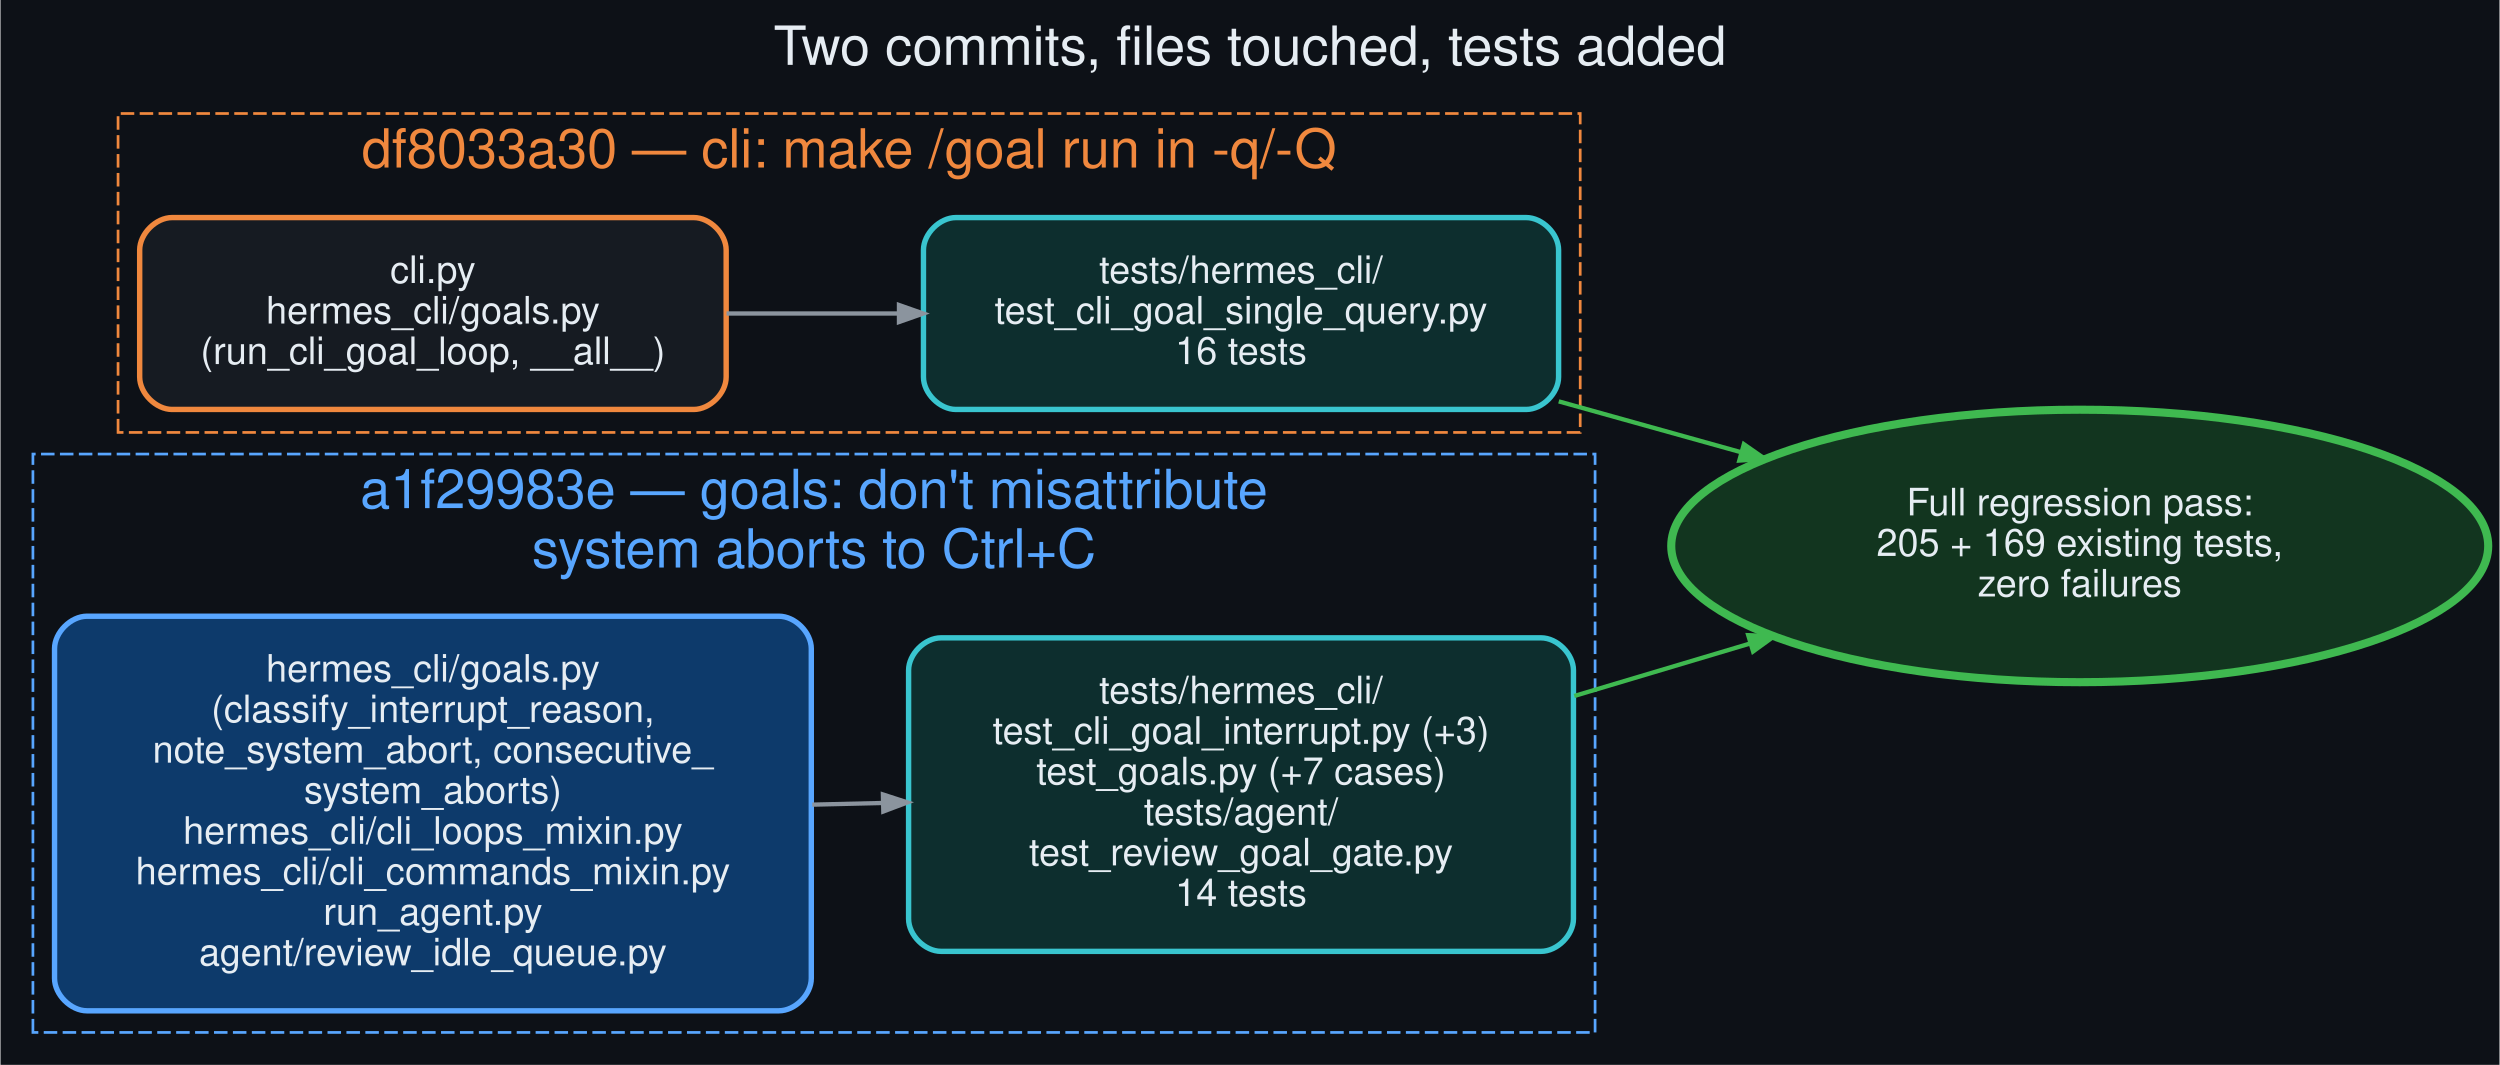
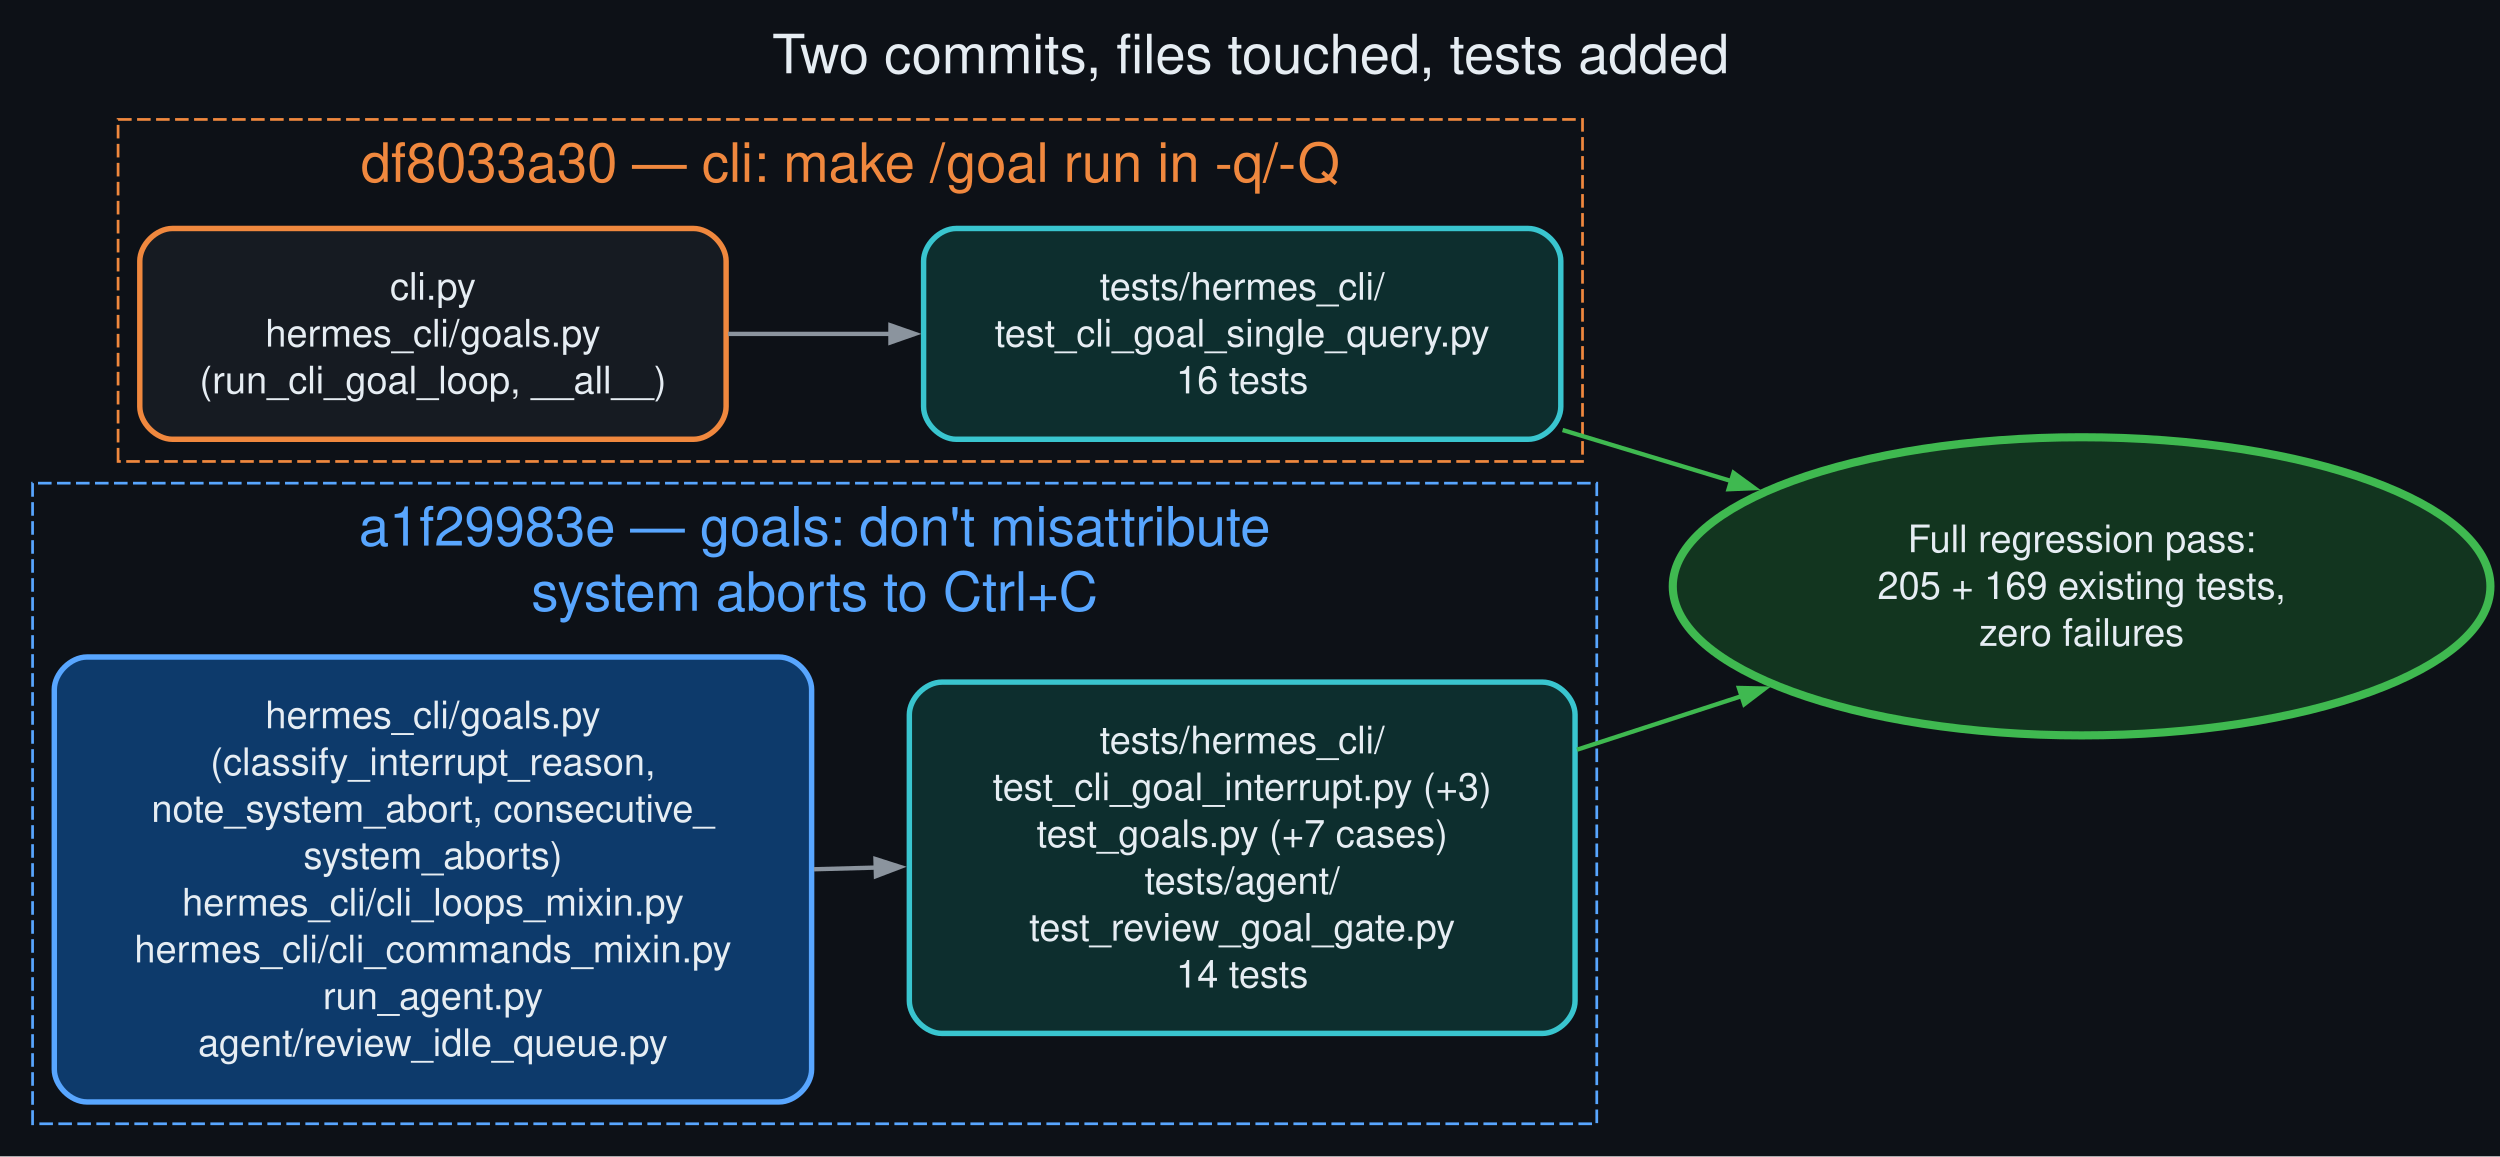
- <svg xmlns="http://www.w3.org/2000/svg" width="925pt" height="394pt" viewBox="0.00 0.00 924.64 394.00">
-   <g id="graph0" class="graph" transform="scale(1 1) rotate(0) translate(4 390)">
-     <polygon fill="#0d1117" stroke="transparent" points="-4,4 -4,-390 920.64,-390 920.64,4 -4,4" />
-     <text text-anchor="middle" x="458.32" y="-366" font-family="Helvetica,sans-Serif" font-size="20.00" fill="#e6edf3">Two commits, files touched, tests added</text>
+ <svg xmlns="http://www.w3.org/2000/svg" width="921pt" height="426pt" viewBox="0.00 0.00 921.00 426.00">
+   <g id="graph0" class="graph" transform="scale(1 1) rotate(0) translate(4 422)">
+     <polygon fill="#0d1117" stroke="none" points="-4,4 -4,-422 917.48,-422 917.48,4 -4,4" />
+     <text xml:space="preserve" text-anchor="middle" x="456.74" y="-395" font-family="Helvetica,sans-Serif" font-size="20.00" fill="#e6edf3">Two commits, files touched, tests added</text>
    <g id="clust1" class="cluster">
-       <polygon fill="#0d1117" stroke="#f0883e" stroke-dasharray="5,2" points="39.5,-230 39.5,-348 580.5,-348 580.5,-230 39.5,-230" />
-       <text text-anchor="middle" x="310" y="-328" font-family="Helvetica,sans-Serif" font-size="20.00" fill="#f0883e">df8033a30 — cli: make /goal run in -q/-Q</text>
+       <polygon fill="#0d1117" stroke="#f0883e" stroke-dasharray="5,2" points="39.5,-252 39.5,-378 579,-378 579,-252 39.5,-252" />
+       <text xml:space="preserve" text-anchor="middle" x="309.25" y="-355" font-family="Helvetica,sans-Serif" font-size="20.00" fill="#f0883e">df8033a30 — cli: make /goal run in -q/-Q</text>
    </g>
    <g id="clust2" class="cluster">
-       <polygon fill="#0d1117" stroke="#58a6ff" stroke-dasharray="5,2" points="8,-8 8,-222 586,-222 586,-8 8,-8" />
-       <text text-anchor="middle" x="297" y="-202" font-family="Helvetica,sans-Serif" font-size="20.00" fill="#58a6ff">a1f29983e — goals: don't misattribute</text>
-       <text text-anchor="middle" x="297" y="-180" font-family="Helvetica,sans-Serif" font-size="20.00" fill="#58a6ff">system aborts to Ctrl+C</text>
+       <polygon fill="#0d1117" stroke="#58a6ff" stroke-dasharray="5,2" points="8,-8 8,-244 584.25,-244 584.25,-8 8,-8" />
+       <text xml:space="preserve" text-anchor="middle" x="296.12" y="-221" font-family="Helvetica,sans-Serif" font-size="20.00" fill="#58a6ff">a1f29983e — goals: don't misattribute</text>
+       <text xml:space="preserve" text-anchor="middle" x="296.12" y="-197" font-family="Helvetica,sans-Serif" font-size="20.00" fill="#58a6ff">system aborts to Ctrl+C</text>
    </g>
    <g id="node1" class="node">
-       <path fill="#161b22" stroke="#f0883e" stroke-width="2" d="M252.5,-309.5C252.5,-309.5 59.5,-309.5 59.5,-309.5 53.5,-309.5 47.5,-303.5 47.5,-297.5 47.5,-297.5 47.5,-250.5 47.5,-250.5 47.5,-244.5 53.5,-238.5 59.5,-238.5 59.5,-238.5 252.5,-238.5 252.5,-238.5 258.5,-238.5 264.5,-244.5 264.5,-250.5 264.5,-250.5 264.5,-297.5 264.5,-297.5 264.5,-303.5 258.5,-309.5 252.5,-309.5" />
-       <text text-anchor="middle" x="156" y="-285.3" font-family="Helvetica,sans-Serif" font-size="14.00" fill="#e6edf3">cli.py</text>
-       <text text-anchor="middle" x="156" y="-270.3" font-family="Helvetica,sans-Serif" font-size="14.00" fill="#e6edf3">hermes_cli/goals.py</text>
-       <text text-anchor="middle" x="156" y="-255.3" font-family="Helvetica,sans-Serif" font-size="14.00" fill="#e6edf3">(run_cli_goal_loop, __all__)</text>
+       <path fill="#161b22" stroke="#f0883e" stroke-width="2" d="M251.5,-337.83C251.5,-337.83 59.5,-337.83 59.5,-337.83 53.5,-337.83 47.5,-331.83 47.5,-325.83 47.5,-325.83 47.5,-272.17 47.5,-272.17 47.5,-266.17 53.5,-260.17 59.5,-260.17 59.5,-260.17 251.5,-260.17 251.5,-260.17 257.5,-260.17 263.5,-266.17 263.5,-272.17 263.5,-272.17 263.5,-325.83 263.5,-325.83 263.5,-331.83 257.5,-337.83 251.5,-337.83" />
+       <text xml:space="preserve" text-anchor="middle" x="155.5" y="-311.57" font-family="Helvetica,sans-Serif" font-size="14.00" fill="#e6edf3">cli.py</text>
+       <text xml:space="preserve" text-anchor="middle" x="155.5" y="-294.32" font-family="Helvetica,sans-Serif" font-size="14.00" fill="#e6edf3">hermes_cli/goals.py</text>
+       <text xml:space="preserve" text-anchor="middle" x="155.5" y="-277.07" font-family="Helvetica,sans-Serif" font-size="14.00" fill="#e6edf3">(run_cli_goal_loop, __all__)</text>
    </g>
    <g id="node2" class="node">
-       <path fill="#0d2e2e" stroke="#39c5cf" stroke-width="2" d="M560.5,-309.5C560.5,-309.5 349.5,-309.5 349.5,-309.5 343.5,-309.5 337.5,-303.5 337.5,-297.5 337.5,-297.5 337.5,-250.5 337.5,-250.5 337.5,-244.5 343.5,-238.5 349.5,-238.5 349.5,-238.5 560.5,-238.5 560.5,-238.5 566.5,-238.5 572.5,-244.5 572.5,-250.5 572.5,-250.5 572.5,-297.5 572.5,-297.5 572.5,-303.5 566.5,-309.5 560.5,-309.5" />
-       <text text-anchor="middle" x="455" y="-285.3" font-family="Helvetica,sans-Serif" font-size="14.00" fill="#e6edf3">tests/hermes_cli/</text>
-       <text text-anchor="middle" x="455" y="-270.3" font-family="Helvetica,sans-Serif" font-size="14.00" fill="#e6edf3">test_cli_goal_single_query.py</text>
-       <text text-anchor="middle" x="455" y="-255.3" font-family="Helvetica,sans-Serif" font-size="14.00" fill="#e6edf3">16 tests</text>
+       <path fill="#0d2e2e" stroke="#39c5cf" stroke-width="2" d="M559,-337.83C559,-337.83 348.25,-337.83 348.25,-337.83 342.25,-337.83 336.25,-331.83 336.25,-325.83 336.25,-325.83 336.25,-272.17 336.25,-272.17 336.25,-266.17 342.25,-260.17 348.25,-260.17 348.25,-260.17 559,-260.17 559,-260.17 565,-260.17 571,-266.17 571,-272.17 571,-272.17 571,-325.83 571,-325.83 571,-331.83 565,-337.83 559,-337.83" />
+       <text xml:space="preserve" text-anchor="middle" x="453.62" y="-311.57" font-family="Helvetica,sans-Serif" font-size="14.00" fill="#e6edf3">tests/hermes_cli/</text>
+       <text xml:space="preserve" text-anchor="middle" x="453.62" y="-294.32" font-family="Helvetica,sans-Serif" font-size="14.00" fill="#e6edf3">test_cli_goal_single_query.py</text>
+       <text xml:space="preserve" text-anchor="middle" x="453.62" y="-277.07" font-family="Helvetica,sans-Serif" font-size="14.00" fill="#e6edf3">16 tests</text>
    </g>
    <g id="edge1" class="edge">
-       <path fill="none" stroke="#8b949e" stroke-width="1.6" d="M264.64,-274C285.34,-274 307.19,-274 328.4,-274" />
-       <polygon fill="#8b949e" stroke="#8b949e" stroke-width="1.6" points="328.44,-277.15 337.44,-274 328.44,-270.85 328.44,-277.15" />
+       <path fill="none" stroke="#8b949e" stroke-width="1.6" d="M264.25,-299C283.69,-299 304.14,-299 324.1,-299" />
+       <polygon fill="#8b949e" stroke="#8b949e" stroke-width="1.6" points="324.04,-302.15 333.04,-299 324.04,-295.85 324.04,-302.15" />
    </g>
    <g id="node5" class="node">
-       <ellipse fill="#12351f" stroke="#3fb950" stroke-width="3" cx="765.32" cy="-188" rx="151.14" ry="50.41" />
-       <text text-anchor="middle" x="765.32" y="-199.3" font-family="Helvetica,sans-Serif" font-size="14.00" fill="#e6edf3">Full regression pass:</text>
-       <text text-anchor="middle" x="765.32" y="-184.3" font-family="Helvetica,sans-Serif" font-size="14.00" fill="#e6edf3">205 + 169 existing tests,</text>
-       <text text-anchor="middle" x="765.32" y="-169.3" font-family="Helvetica,sans-Serif" font-size="14.00" fill="#e6edf3">zero failures</text>
+       <ellipse fill="#12351f" stroke="#3fb950" stroke-width="3" cx="762.86" cy="-206" rx="150.61" ry="54.92" />
+       <text xml:space="preserve" text-anchor="middle" x="762.86" y="-218.57" font-family="Helvetica,sans-Serif" font-size="14.00" fill="#e6edf3">Full regression pass:</text>
+       <text xml:space="preserve" text-anchor="middle" x="762.86" y="-201.32" font-family="Helvetica,sans-Serif" font-size="14.00" fill="#e6edf3">205 + 169 existing tests,</text>
+       <text xml:space="preserve" text-anchor="middle" x="762.86" y="-184.07" font-family="Helvetica,sans-Serif" font-size="14.00" fill="#e6edf3">zero failures</text>
    </g>
    <g id="edge3" class="edge">
-       <path fill="none" stroke="#3fb950" stroke-width="1.6" d="M572.56,-241.49C594.62,-235.34 617.77,-228.88 640.05,-222.66" />
-       <polygon fill="#3fb950" stroke="#3fb950" stroke-width="1.6" points="641.05,-225.65 648.87,-220.2 639.36,-219.59 641.05,-225.65" />
+       <path fill="none" stroke="#3fb950" stroke-width="1.6" d="M571.66,-263.58C592.02,-257.41 613.29,-250.97 633.93,-244.73" />
+       <polygon fill="#3fb950" stroke="#3fb950" stroke-width="1.6" points="634.63,-247.8 642.33,-242.18 632.81,-241.77 634.63,-247.8" />
    </g>
    <g id="node3" class="node">
-       <path fill="#0d3a6b" stroke="#58a6ff" stroke-width="2" d="M284,-162C284,-162 28,-162 28,-162 22,-162 16,-156 16,-150 16,-150 16,-28 16,-28 16,-22 22,-16 28,-16 28,-16 284,-16 284,-16 290,-16 296,-22 296,-28 296,-28 296,-150 296,-150 296,-156 290,-162 284,-162" />
-       <text text-anchor="middle" x="156" y="-137.8" font-family="Helvetica,sans-Serif" font-size="14.00" fill="#e6edf3">hermes_cli/goals.py</text>
-       <text text-anchor="middle" x="156" y="-122.8" font-family="Helvetica,sans-Serif" font-size="14.00" fill="#e6edf3">(classify_interrupt_reason,</text>
-       <text text-anchor="middle" x="156" y="-107.8" font-family="Helvetica,sans-Serif" font-size="14.00" fill="#e6edf3">note_system_abort, consecutive_</text>
-       <text text-anchor="middle" x="156" y="-92.8" font-family="Helvetica,sans-Serif" font-size="14.00" fill="#e6edf3">system_aborts)</text>
-       <text text-anchor="middle" x="156" y="-77.8" font-family="Helvetica,sans-Serif" font-size="14.00" fill="#e6edf3">hermes_cli/cli_loops_mixin.py</text>
-       <text text-anchor="middle" x="156" y="-62.8" font-family="Helvetica,sans-Serif" font-size="14.00" fill="#e6edf3">hermes_cli/cli_commands_mixin.py</text>
-       <text text-anchor="middle" x="156" y="-47.8" font-family="Helvetica,sans-Serif" font-size="14.00" fill="#e6edf3">run_agent.py</text>
-       <text text-anchor="middle" x="156" y="-32.8" font-family="Helvetica,sans-Serif" font-size="14.00" fill="#e6edf3">agent/review_idle_queue.py</text>
+       <path fill="#0d3a6b" stroke="#58a6ff" stroke-width="2" d="M283,-179.96C283,-179.96 28,-179.96 28,-179.96 22,-179.96 16,-173.96 16,-167.96 16,-167.96 16,-28.04 16,-28.04 16,-22.04 22,-16.04 28,-16.04 28,-16.04 283,-16.04 283,-16.04 289,-16.04 295,-22.04 295,-28.04 295,-28.04 295,-167.96 295,-167.96 295,-173.96 289,-179.96 283,-179.96" />
+       <text xml:space="preserve" text-anchor="middle" x="155.5" y="-153.7" font-family="Helvetica,sans-Serif" font-size="14.00" fill="#e6edf3">hermes_cli/goals.py</text>
+       <text xml:space="preserve" text-anchor="middle" x="155.5" y="-136.45" font-family="Helvetica,sans-Serif" font-size="14.00" fill="#e6edf3">(classify_interrupt_reason,</text>
+       <text xml:space="preserve" text-anchor="middle" x="155.5" y="-119.2" font-family="Helvetica,sans-Serif" font-size="14.00" fill="#e6edf3">note_system_abort, consecutive_</text>
+       <text xml:space="preserve" text-anchor="middle" x="155.5" y="-101.95" font-family="Helvetica,sans-Serif" font-size="14.00" fill="#e6edf3">system_aborts)</text>
+       <text xml:space="preserve" text-anchor="middle" x="155.5" y="-84.7" font-family="Helvetica,sans-Serif" font-size="14.00" fill="#e6edf3">hermes_cli/cli_loops_mixin.py</text>
+       <text xml:space="preserve" text-anchor="middle" x="155.5" y="-67.45" font-family="Helvetica,sans-Serif" font-size="14.00" fill="#e6edf3">hermes_cli/cli_commands_mixin.py</text>
+       <text xml:space="preserve" text-anchor="middle" x="155.5" y="-50.2" font-family="Helvetica,sans-Serif" font-size="14.00" fill="#e6edf3">run_agent.py</text>
+       <text xml:space="preserve" text-anchor="middle" x="155.5" y="-32.95" font-family="Helvetica,sans-Serif" font-size="14.00" fill="#e6edf3">agent/review_idle_queue.py</text>
    </g>
    <g id="node4" class="node">
-       <path fill="#0d2e2e" stroke="#39c5cf" stroke-width="2" d="M566,-154C566,-154 344,-154 344,-154 338,-154 332,-148 332,-142 332,-142 332,-50 332,-50 332,-44 338,-38 344,-38 344,-38 566,-38 566,-38 572,-38 578,-44 578,-50 578,-50 578,-142 578,-142 578,-148 572,-154 566,-154" />
-       <text text-anchor="middle" x="455" y="-129.8" font-family="Helvetica,sans-Serif" font-size="14.00" fill="#e6edf3">tests/hermes_cli/</text>
-       <text text-anchor="middle" x="455" y="-114.8" font-family="Helvetica,sans-Serif" font-size="14.00" fill="#e6edf3">test_cli_goal_interrupt.py (+3)</text>
-       <text text-anchor="middle" x="455" y="-99.8" font-family="Helvetica,sans-Serif" font-size="14.00" fill="#e6edf3">test_goals.py (+7 cases)</text>
-       <text text-anchor="middle" x="455" y="-84.8" font-family="Helvetica,sans-Serif" font-size="14.00" fill="#e6edf3">tests/agent/</text>
-       <text text-anchor="middle" x="455" y="-69.8" font-family="Helvetica,sans-Serif" font-size="14.00" fill="#e6edf3">test_review_goal_gate.py</text>
-       <text text-anchor="middle" x="455" y="-54.8" font-family="Helvetica,sans-Serif" font-size="14.00" fill="#e6edf3">14 tests</text>
+       <path fill="#0d2e2e" stroke="#39c5cf" stroke-width="2" d="M564.25,-170.71C564.25,-170.71 343,-170.71 343,-170.71 337,-170.71 331,-164.71 331,-158.71 331,-158.71 331,-53.29 331,-53.29 331,-47.29 337,-41.29 343,-41.29 343,-41.29 564.25,-41.29 564.25,-41.29 570.25,-41.29 576.25,-47.29 576.25,-53.29 576.25,-53.29 576.25,-158.71 576.25,-158.71 576.25,-164.71 570.25,-170.71 564.25,-170.71" />
+       <text xml:space="preserve" text-anchor="middle" x="453.62" y="-144.45" font-family="Helvetica,sans-Serif" font-size="14.00" fill="#e6edf3">tests/hermes_cli/</text>
+       <text xml:space="preserve" text-anchor="middle" x="453.62" y="-127.2" font-family="Helvetica,sans-Serif" font-size="14.00" fill="#e6edf3">test_cli_goal_interrupt.py (+3)</text>
+       <text xml:space="preserve" text-anchor="middle" x="453.62" y="-109.95" font-family="Helvetica,sans-Serif" font-size="14.00" fill="#e6edf3">test_goals.py (+7 cases)</text>
+       <text xml:space="preserve" text-anchor="middle" x="453.62" y="-92.7" font-family="Helvetica,sans-Serif" font-size="14.00" fill="#e6edf3">tests/agent/</text>
+       <text xml:space="preserve" text-anchor="middle" x="453.62" y="-75.45" font-family="Helvetica,sans-Serif" font-size="14.00" fill="#e6edf3">test_review_goal_gate.py</text>
+       <text xml:space="preserve" text-anchor="middle" x="453.62" y="-58.2" font-family="Helvetica,sans-Serif" font-size="14.00" fill="#e6edf3">14 tests</text>
    </g>
    <g id="edge2" class="edge">
-       <path fill="none" stroke="#8b949e" stroke-width="1.6" d="M296.37,-92.28C305.09,-92.49 313.86,-92.7 322.55,-92.9" />
-       <polygon fill="#8b949e" stroke="#8b949e" stroke-width="1.6" points="322.5,-96.05 331.57,-93.11 322.65,-89.75 322.5,-96.05" />
+       <path fill="none" stroke="#8b949e" stroke-width="1.6" d="M295.89,-101.77C303.46,-101.97 311.06,-102.18 318.62,-102.38" />
+       <polygon fill="#8b949e" stroke="#8b949e" stroke-width="1.6" points="318.53,-105.53 327.61,-102.62 318.7,-99.23 318.53,-105.53" />
    </g>
    <g id="edge4" class="edge">
-       <path fill="none" stroke="#3fb950" stroke-width="1.6" d="M578.3,-132.49C599.73,-138.89 622.01,-145.54 643.4,-151.92" />
-       <polygon fill="#3fb950" stroke="#3fb950" stroke-width="1.6" points="642.66,-154.98 652.18,-154.54 644.46,-148.95 642.66,-154.98" />
+       <path fill="none" stroke="#3fb950" stroke-width="1.6" d="M576.94,-145.81C596.94,-152.32 617.68,-159.07 637.72,-165.59" />
+       <polygon fill="#3fb950" stroke="#3fb950" stroke-width="1.6" points="636.62,-168.55 646.15,-168.34 638.57,-162.56 636.62,-168.55" />
    </g>
  </g>
</svg>
